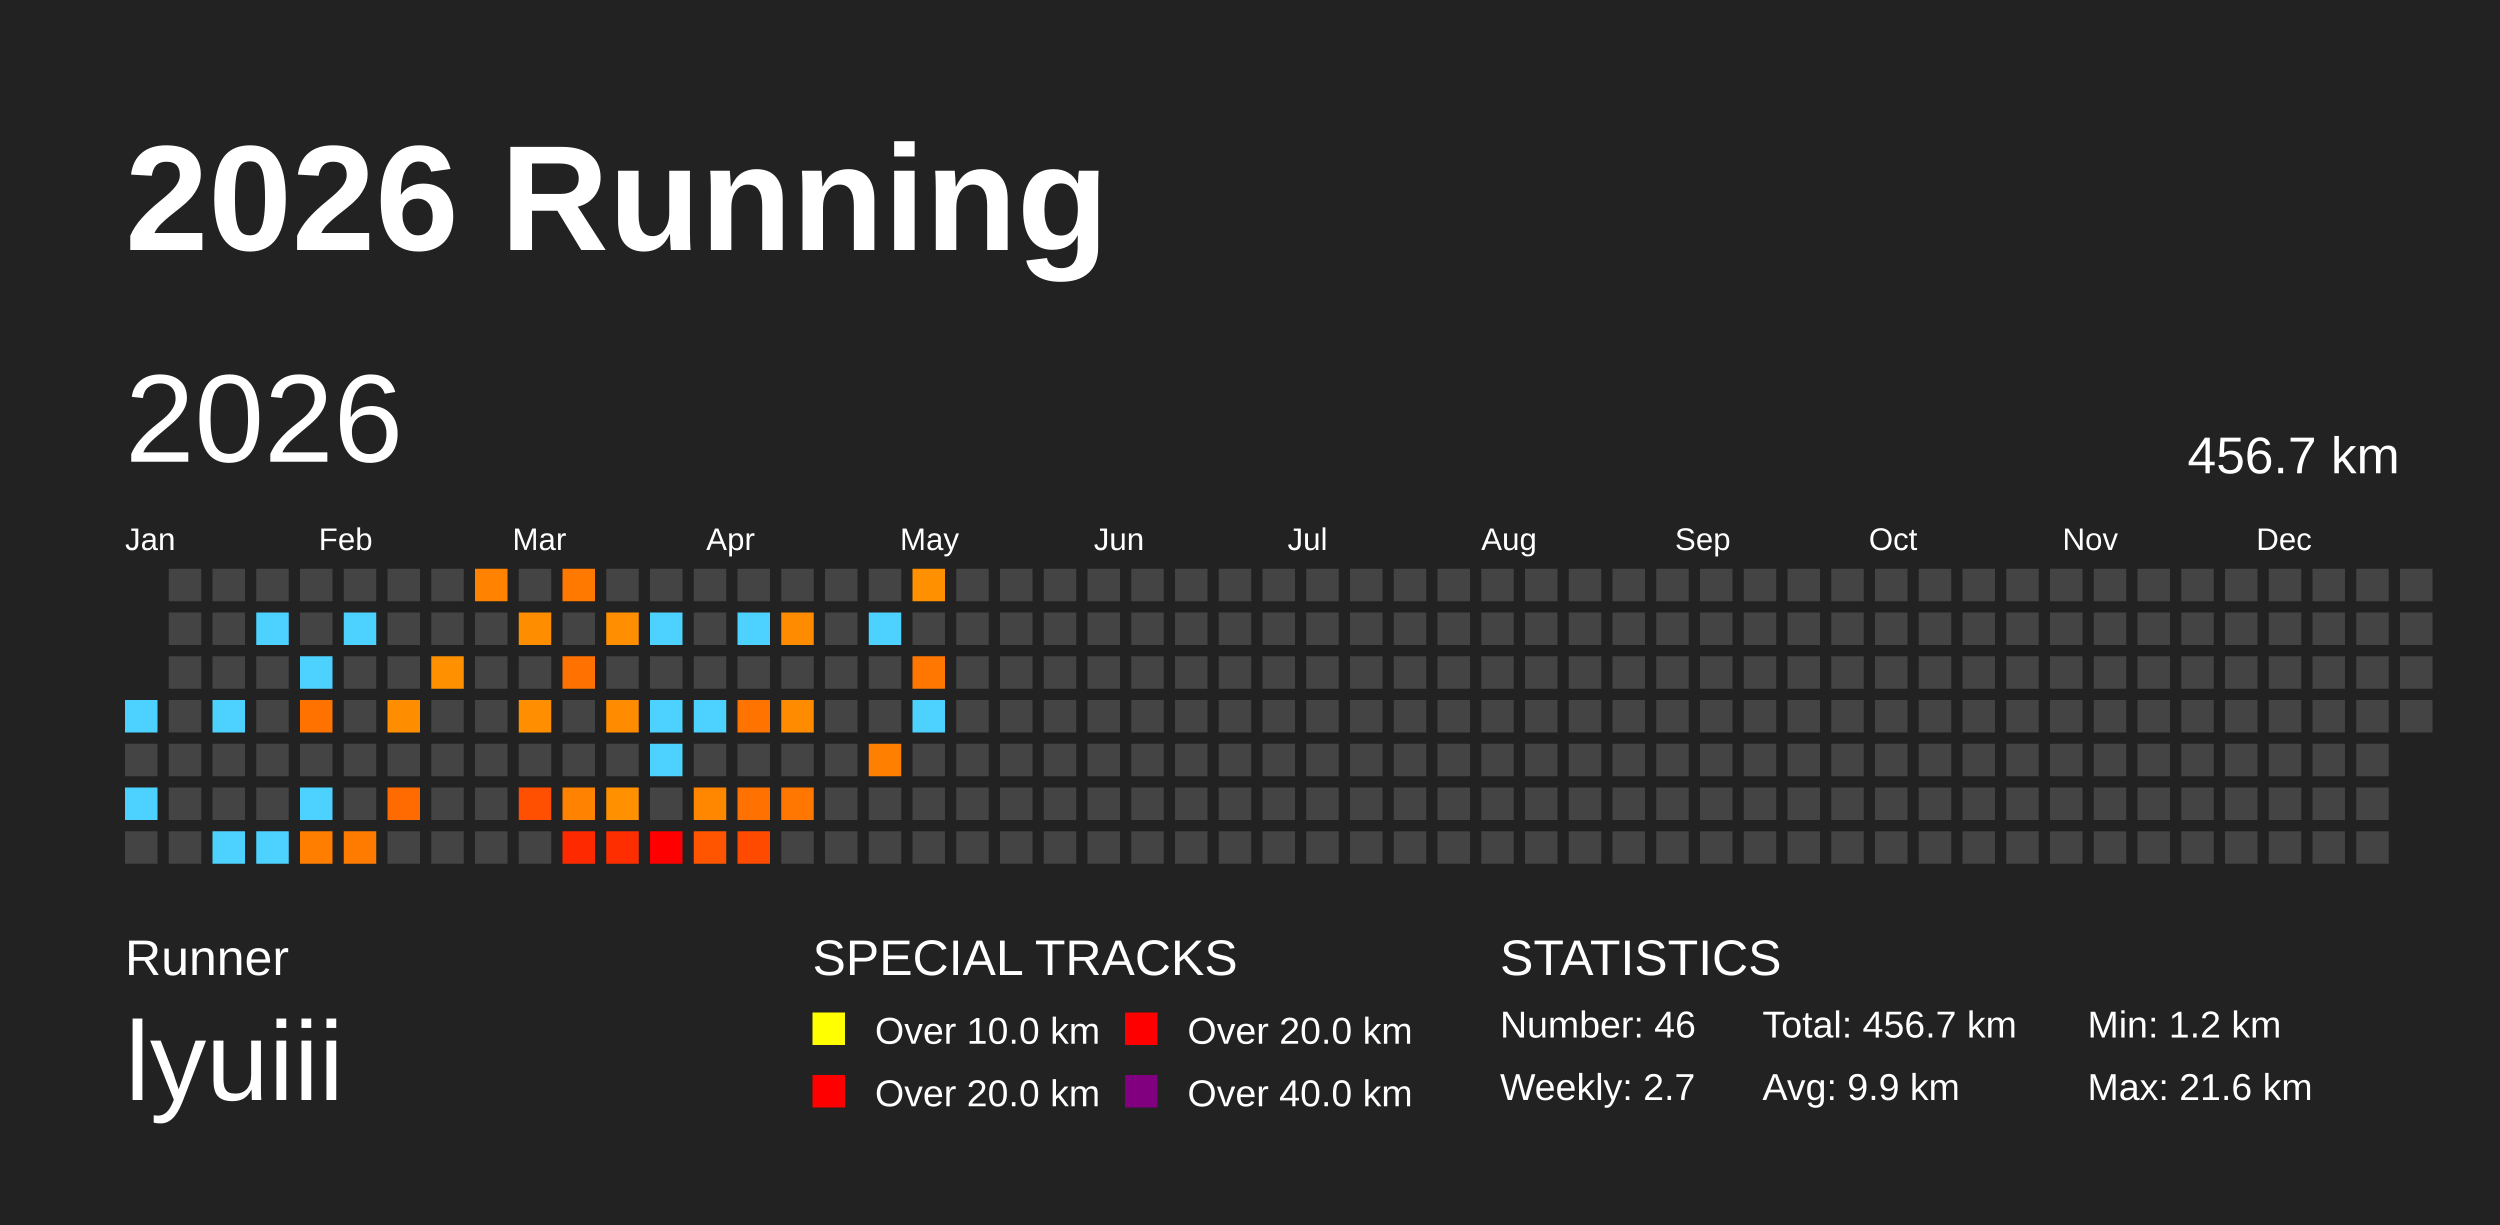
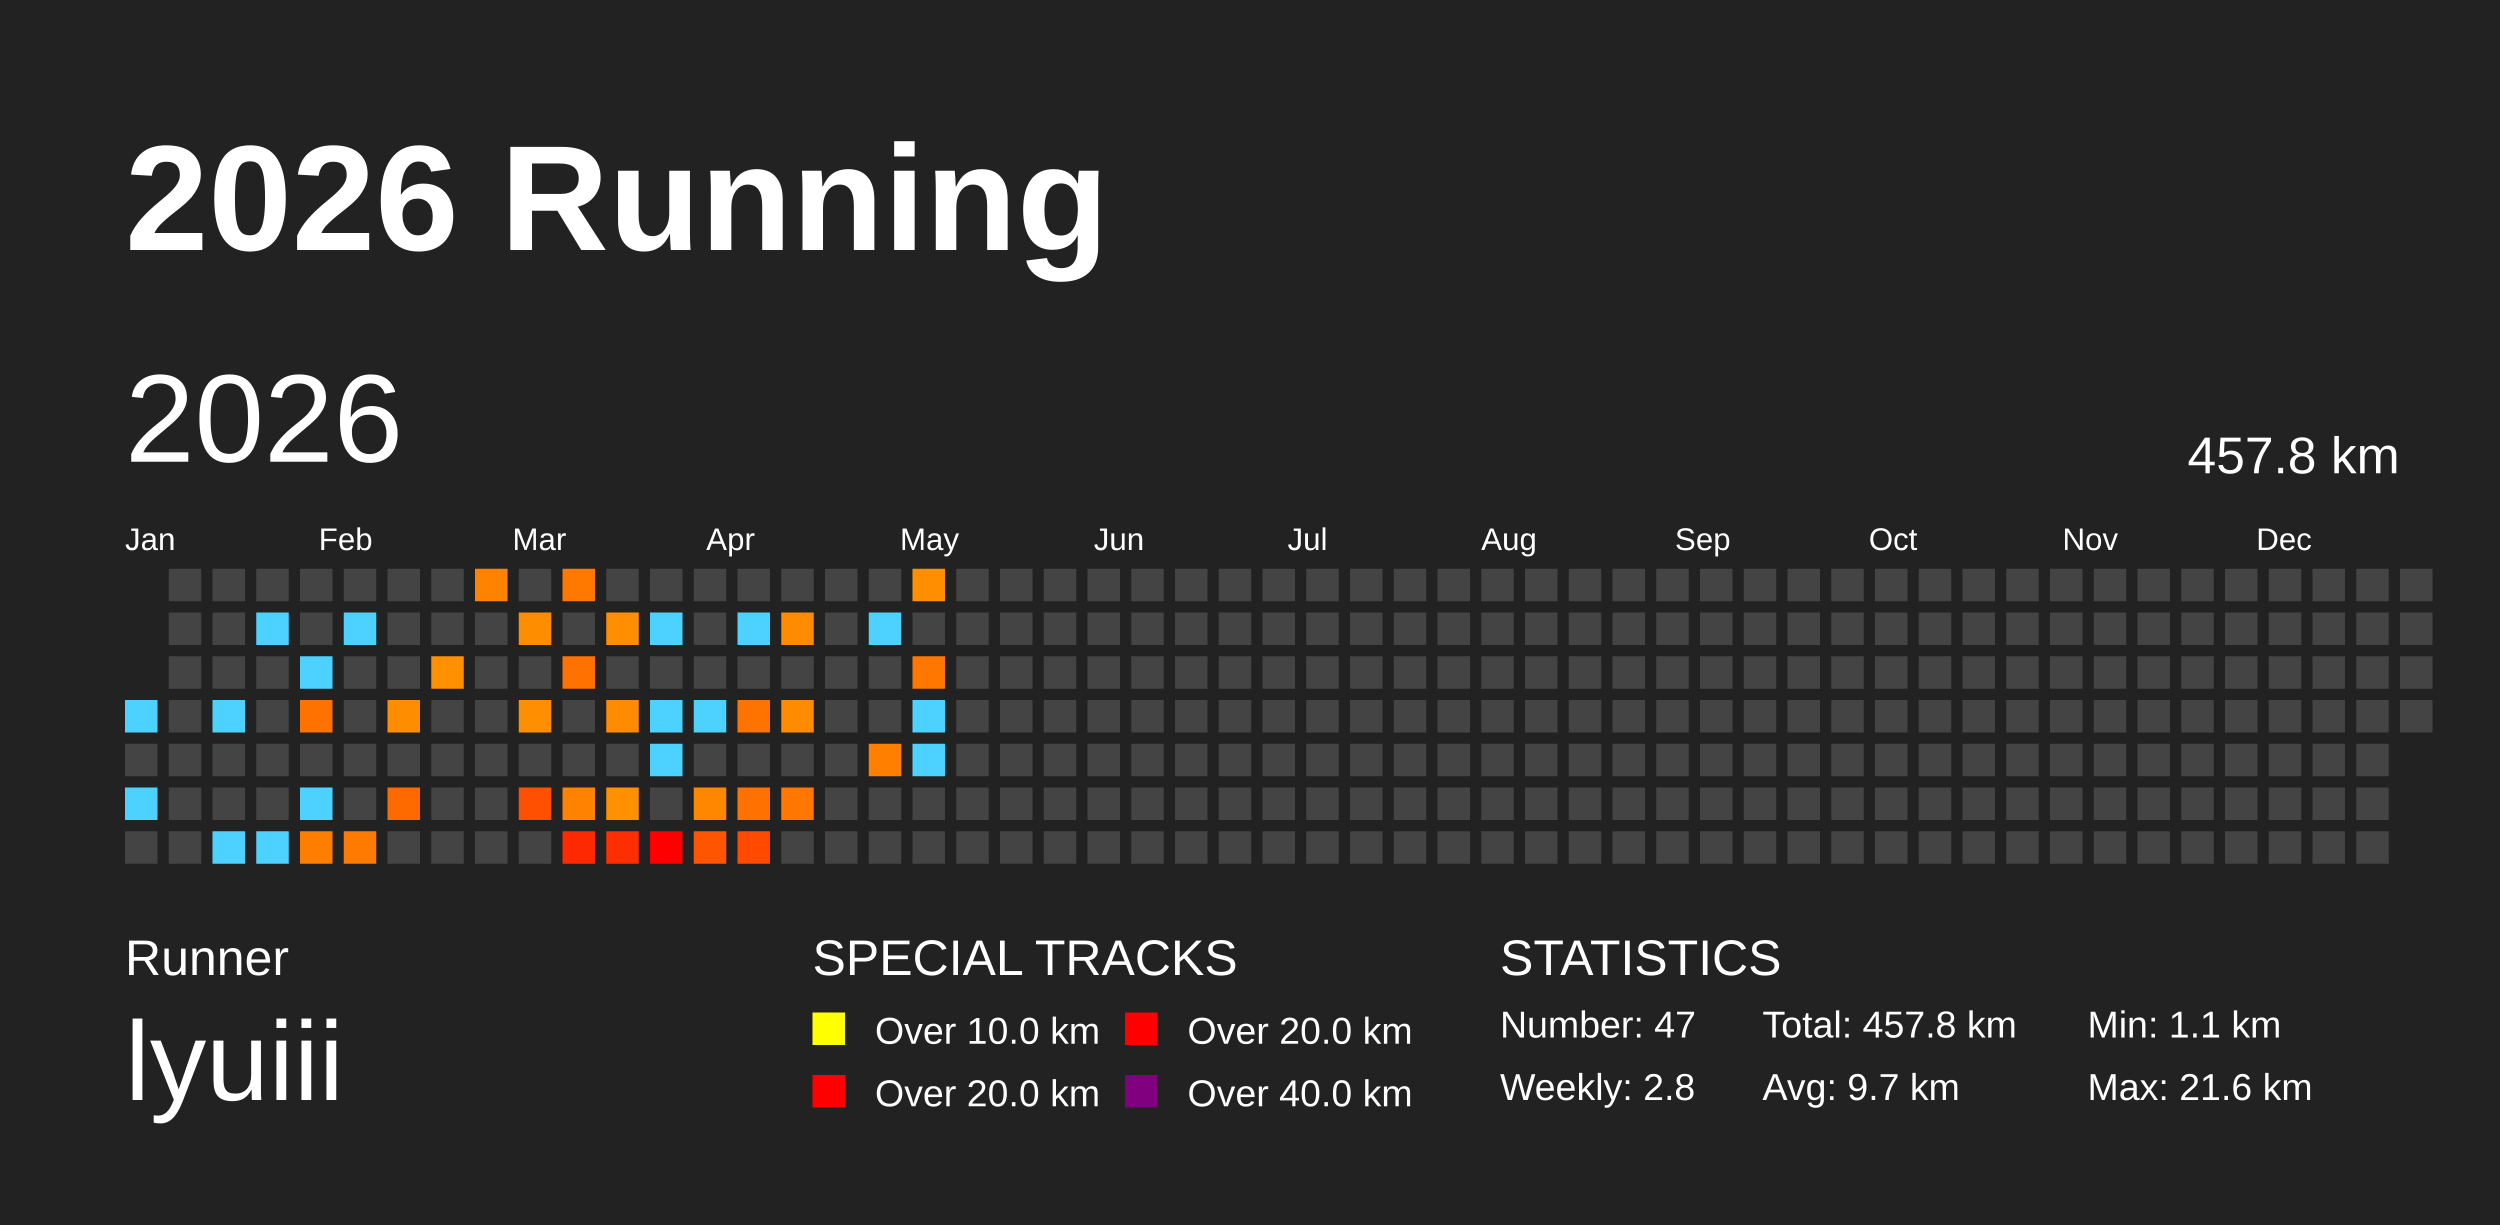
<svg xmlns="http://www.w3.org/2000/svg" baseProfile="full" height="98mm" version="1.1" viewBox="0,0,200,98" width="200mm">
  <defs />
  <rect fill="#222222" height="98" width="200" x="0" y="0" />
  <text fill="#FFFFFF" style="font-size:12px; font-family:Arial; font-weight:bold;" x="10" y="20">2026 Running</text>
  <text fill="#FFFFFF" style="font-size:4px; font-family:Arial" x="10" y="78">Runner</text>
  <text fill="#FFFFFF" style="font-size:9px; font-family:Arial" x="10" y="88">lyuiii</text>
  <text fill="#FFFFFF" style="font-size:4px; font-family:Arial" x="65" y="78">SPECIAL TRACKS</text>
  <rect fill="yellow" height="2.6" width="2.6" x="65" y="81" />
  <text fill="#FFFFFF" style="font-size:3px; font-family:Arial" x="70" y="83.5">Over 10.0 km</text>
  <rect fill="red" height="2.6" width="2.6" x="65" y="86" />
  <text fill="#FFFFFF" style="font-size:3px; font-family:Arial" x="70" y="88.5">Over 20.0 km</text>
  <rect fill="#FF0000" height="2.6" width="2.6" x="90" y="81" />
  <text fill="#FFFFFF" style="font-size:3px; font-family:Arial" x="95" y="83.5">Over 20.0 km</text>
  <rect fill="#800080" height="2.6" width="2.6" x="90" y="86" />
  <text fill="#FFFFFF" style="font-size:3px; font-family:Arial" x="95" y="88.5">Over 40.0 km</text>
  <text fill="#FFFFFF" style="font-size:4px; font-family:Arial" x="120" y="78">STATISTICS</text>
-   <text fill="#FFFFFF" style="font-size:3px; font-family:Arial" x="120" y="83">Number: 46</text>
-   <text fill="#FFFFFF" style="font-size:3px; font-family:Arial" x="120" y="88">Weekly: 2.7</text>
-   <text fill="#FFFFFF" style="font-size:3px; font-family:Arial" x="141" y="83">Total: 456.7 km</text>
-   <text fill="#FFFFFF" style="font-size:3px; font-family:Arial" x="141" y="88">Avg: 9.9 km</text>
-   <text fill="#FFFFFF" style="font-size:3px; font-family:Arial" x="167" y="83">Min: 1.2 km</text>
+   <text fill="#FFFFFF" style="font-size:3px; font-family:Arial" x="120" y="83">Number: 47</text>
+   <text fill="#FFFFFF" style="font-size:3px; font-family:Arial" x="120" y="88">Weekly: 2.8</text>
+   <text fill="#FFFFFF" style="font-size:3px; font-family:Arial" x="141" y="83">Total: 457.8 km</text>
+   <text fill="#FFFFFF" style="font-size:3px; font-family:Arial" x="141" y="88">Avg: 9.7 km</text>
+   <text fill="#FFFFFF" style="font-size:3px; font-family:Arial" x="167" y="83">Min: 1.1 km</text>
  <text fill="#FFFFFF" style="font-size:3px; font-family:Arial" x="167" y="88">Max: 21.6 km</text>
  <text dominant-baseline="hanging" fill="#FFFFFF" style="font-size:10.0px; font-family:Arial;" x="10" y="30">2026</text>
-   <text dominant-baseline="hanging" fill="#FFFFFF" style="font-size:4.125px; font-family:Arial;" x="175" y="35">456.7 km</text>
+   <text dominant-baseline="hanging" fill="#FFFFFF" style="font-size:4.125px; font-family:Arial;" x="175" y="35">457.8 km</text>
  <text fill="#FFFFFF" style="font-size:2.5px; font-family:Arial" x="10.0" y="44">Jan</text>
  <text fill="#FFFFFF" style="font-size:2.5px; font-family:Arial" x="25.5" y="44">Feb</text>
  <text fill="#FFFFFF" style="font-size:2.5px; font-family:Arial" x="41.0" y="44">Mar</text>
  <text fill="#FFFFFF" style="font-size:2.5px; font-family:Arial" x="56.5" y="44">Apr</text>
  <text fill="#FFFFFF" style="font-size:2.5px; font-family:Arial" x="72.0" y="44">May</text>
  <text fill="#FFFFFF" style="font-size:2.5px; font-family:Arial" x="87.5" y="44">Jun</text>
  <text fill="#FFFFFF" style="font-size:2.5px; font-family:Arial" x="103.0" y="44">Jul</text>
  <text fill="#FFFFFF" style="font-size:2.5px; font-family:Arial" x="118.5" y="44">Aug</text>
  <text fill="#FFFFFF" style="font-size:2.5px; font-family:Arial" x="134.0" y="44">Sep</text>
  <text fill="#FFFFFF" style="font-size:2.5px; font-family:Arial" x="149.5" y="44">Oct</text>
  <text fill="#FFFFFF" style="font-size:2.5px; font-family:Arial" x="165.0" y="44">Nov</text>
  <text fill="#FFFFFF" style="font-size:2.5px; font-family:Arial" x="180.5" y="44">Dec</text>
  <rect fill="#4dd2ff" height="2.6" width="2.6" x="10.0" y="56.0" />
  <rect fill="#444444" height="2.6" width="2.6" x="10.0" y="59.5" />
  <rect fill="#4dd2ff" height="2.6" width="2.6" x="10.0" y="63.0" />
  <rect fill="#444444" height="2.6" width="2.6" x="10.0" y="66.5" />
  <rect fill="#444444" height="2.6" width="2.6" x="13.5" y="45.5" />
  <rect fill="#444444" height="2.6" width="2.6" x="13.5" y="49.0" />
  <rect fill="#444444" height="2.6" width="2.6" x="13.5" y="52.5" />
  <rect fill="#444444" height="2.6" width="2.6" x="13.5" y="56.0" />
  <rect fill="#444444" height="2.6" width="2.6" x="13.5" y="59.5" />
  <rect fill="#444444" height="2.6" width="2.6" x="13.5" y="63.0" />
  <rect fill="#444444" height="2.6" width="2.6" x="13.5" y="66.5" />
  <rect fill="#444444" height="2.6" width="2.6" x="17.0" y="45.5" />
  <rect fill="#444444" height="2.6" width="2.6" x="17.0" y="49.0" />
  <rect fill="#444444" height="2.6" width="2.6" x="17.0" y="52.5" />
  <rect fill="#4dd2ff" height="2.6" width="2.6" x="17.0" y="56.0" />
  <rect fill="#444444" height="2.6" width="2.6" x="17.0" y="59.5" />
  <rect fill="#444444" height="2.6" width="2.6" x="17.0" y="63.0" />
  <rect fill="#4dd2ff" height="2.6" width="2.6" x="17.0" y="66.5" />
  <rect fill="#444444" height="2.6" width="2.6" x="20.5" y="45.5" />
  <rect fill="#4dd2ff" height="2.6" width="2.6" x="20.5" y="49.0" />
  <rect fill="#444444" height="2.6" width="2.6" x="20.5" y="52.5" />
  <rect fill="#444444" height="2.6" width="2.6" x="20.5" y="56.0" />
  <rect fill="#444444" height="2.6" width="2.6" x="20.5" y="59.5" />
  <rect fill="#444444" height="2.6" width="2.6" x="20.5" y="63.0" />
  <rect fill="#4dd2ff" height="2.6" width="2.6" x="20.5" y="66.5" />
  <rect fill="#444444" height="2.6" width="2.6" x="24.0" y="45.5" />
  <rect fill="#444444" height="2.6" width="2.6" x="24.0" y="49.0" />
  <rect fill="#4dd2ff" height="2.6" width="2.6" x="24.0" y="52.5" />
  <rect fill="#ff7200" height="2.6" width="2.6" x="24.0" y="56.0" />
  <rect fill="#444444" height="2.6" width="2.6" x="24.0" y="59.5" />
  <rect fill="#4dd2ff" height="2.6" width="2.6" x="24.0" y="63.0" />
  <rect fill="#ff7e00" height="2.6" width="2.6" x="24.0" y="66.5" />
  <rect fill="#444444" height="2.6" width="2.6" x="27.5" y="45.5" />
  <rect fill="#4dd2ff" height="2.6" width="2.6" x="27.5" y="49.0" />
  <rect fill="#444444" height="2.6" width="2.6" x="27.5" y="52.5" />
  <rect fill="#444444" height="2.6" width="2.6" x="27.5" y="56.0" />
  <rect fill="#444444" height="2.6" width="2.6" x="27.5" y="59.5" />
  <rect fill="#444444" height="2.6" width="2.6" x="27.5" y="63.0" />
-   <rect fill="#ff7b00" height="2.6" width="2.6" x="27.5" y="66.5" />
+   <rect fill="#ff7a00" height="2.6" width="2.6" x="27.5" y="66.5" />
  <rect fill="#444444" height="2.6" width="2.6" x="31.0" y="45.5" />
  <rect fill="#444444" height="2.6" width="2.6" x="31.0" y="49.0" />
  <rect fill="#444444" height="2.6" width="2.6" x="31.0" y="52.5" />
  <rect fill="#ff8d00" height="2.6" width="2.6" x="31.0" y="56.0" />
  <rect fill="#444444" height="2.6" width="2.6" x="31.0" y="59.5" />
-   <rect fill="#ff6b00" height="2.6" width="2.6" x="31.0" y="63.0" />
+   <rect fill="#ff6a00" height="2.6" width="2.6" x="31.0" y="63.0" />
  <rect fill="#444444" height="2.6" width="2.6" x="31.0" y="66.5" />
  <rect fill="#444444" height="2.6" width="2.6" x="34.5" y="45.5" />
  <rect fill="#444444" height="2.6" width="2.6" x="34.5" y="49.0" />
  <rect fill="#ff9000" height="2.6" width="2.6" x="34.5" y="52.5" />
  <rect fill="#444444" height="2.6" width="2.6" x="34.5" y="56.0" />
  <rect fill="#444444" height="2.6" width="2.6" x="34.5" y="59.5" />
  <rect fill="#444444" height="2.6" width="2.6" x="34.5" y="63.0" />
  <rect fill="#444444" height="2.6" width="2.6" x="34.5" y="66.5" />
-   <rect fill="#ff8300" height="2.6" width="2.6" x="38.0" y="45.5" />
+   <rect fill="#ff8200" height="2.6" width="2.6" x="38.0" y="45.5" />
  <rect fill="#444444" height="2.6" width="2.6" x="38.0" y="49.0" />
  <rect fill="#444444" height="2.6" width="2.6" x="38.0" y="52.5" />
  <rect fill="#444444" height="2.6" width="2.6" x="38.0" y="56.0" />
  <rect fill="#444444" height="2.6" width="2.6" x="38.0" y="59.5" />
  <rect fill="#444444" height="2.6" width="2.6" x="38.0" y="63.0" />
  <rect fill="#444444" height="2.6" width="2.6" x="38.0" y="66.5" />
  <rect fill="#444444" height="2.6" width="2.6" x="41.5" y="45.5" />
  <rect fill="#ff8d00" height="2.6" width="2.6" x="41.5" y="49.0" />
  <rect fill="#444444" height="2.6" width="2.6" x="41.5" y="52.5" />
  <rect fill="#ff8e00" height="2.6" width="2.6" x="41.5" y="56.0" />
  <rect fill="#444444" height="2.6" width="2.6" x="41.5" y="59.5" />
  <rect fill="#ff4f00" height="2.6" width="2.6" x="41.5" y="63.0" />
  <rect fill="#444444" height="2.6" width="2.6" x="41.5" y="66.5" />
  <rect fill="#ff7800" height="2.6" width="2.6" x="45.0" y="45.5" />
  <rect fill="#444444" height="2.6" width="2.6" x="45.0" y="49.0" />
  <rect fill="#ff7100" height="2.6" width="2.6" x="45.0" y="52.5" />
  <rect fill="#444444" height="2.6" width="2.6" x="45.0" y="56.0" />
  <rect fill="#444444" height="2.6" width="2.6" x="45.0" y="59.5" />
  <rect fill="#ff8200" height="2.6" width="2.6" x="45.0" y="63.0" />
  <rect fill="#ff2900" height="2.6" width="2.6" x="45.0" y="66.5" />
  <rect fill="#444444" height="2.6" width="2.6" x="48.5" y="45.5" />
  <rect fill="#ff8f00" height="2.6" width="2.6" x="48.5" y="49.0" />
  <rect fill="#444444" height="2.6" width="2.6" x="48.5" y="52.5" />
  <rect fill="#ff8b00" height="2.6" width="2.6" x="48.5" y="56.0" />
  <rect fill="#444444" height="2.6" width="2.6" x="48.5" y="59.5" />
  <rect fill="#ff9000" height="2.6" width="2.6" x="48.5" y="63.0" />
  <rect fill="#ff2e00" height="2.6" width="2.6" x="48.5" y="66.5" />
  <rect fill="#444444" height="2.6" width="2.6" x="52.0" y="45.5" />
  <rect fill="#4dd2ff" height="2.6" width="2.6" x="52.0" y="49.0" />
  <rect fill="#444444" height="2.6" width="2.6" x="52.0" y="52.5" />
  <rect fill="#4dd2ff" height="2.6" width="2.6" x="52.0" y="56.0" />
  <rect fill="#4dd2ff" height="2.6" width="2.6" x="52.0" y="59.5" />
  <rect fill="#444444" height="2.6" width="2.6" x="52.0" y="63.0" />
  <rect fill="red" height="2.6" width="2.6" x="52.0" y="66.5" />
  <rect fill="#444444" height="2.6" width="2.6" x="55.5" y="45.5" />
  <rect fill="#444444" height="2.6" width="2.6" x="55.5" y="49.0" />
  <rect fill="#444444" height="2.6" width="2.6" x="55.5" y="52.5" />
  <rect fill="#4dd2ff" height="2.6" width="2.6" x="55.5" y="56.0" />
  <rect fill="#444444" height="2.6" width="2.6" x="55.5" y="59.5" />
  <rect fill="#ff8700" height="2.6" width="2.6" x="55.5" y="63.0" />
  <rect fill="#ff5500" height="2.6" width="2.6" x="55.5" y="66.5" />
  <rect fill="#444444" height="2.6" width="2.6" x="59.0" y="45.5" />
  <rect fill="#4dd2ff" height="2.6" width="2.6" x="59.0" y="49.0" />
  <rect fill="#444444" height="2.6" width="2.6" x="59.0" y="52.5" />
  <rect fill="#ff7400" height="2.6" width="2.6" x="59.0" y="56.0" />
  <rect fill="#444444" height="2.6" width="2.6" x="59.0" y="59.5" />
  <rect fill="#ff7100" height="2.6" width="2.6" x="59.0" y="63.0" />
  <rect fill="#ff4a00" height="2.6" width="2.6" x="59.0" y="66.5" />
  <rect fill="#444444" height="2.6" width="2.6" x="62.5" y="45.5" />
  <rect fill="#ff8b00" height="2.6" width="2.6" x="62.5" y="49.0" />
  <rect fill="#444444" height="2.6" width="2.6" x="62.5" y="52.5" />
  <rect fill="#ff8b00" height="2.6" width="2.6" x="62.5" y="56.0" />
  <rect fill="#444444" height="2.6" width="2.6" x="62.5" y="59.5" />
  <rect fill="#ff7700" height="2.6" width="2.6" x="62.5" y="63.0" />
  <rect fill="#444444" height="2.6" width="2.6" x="62.5" y="66.5" />
  <rect fill="#444444" height="2.6" width="2.6" x="66.0" y="45.5" />
  <rect fill="#444444" height="2.6" width="2.6" x="66.0" y="49.0" />
  <rect fill="#444444" height="2.6" width="2.6" x="66.0" y="52.5" />
  <rect fill="#444444" height="2.6" width="2.6" x="66.0" y="56.0" />
  <rect fill="#444444" height="2.6" width="2.6" x="66.0" y="59.5" />
  <rect fill="#444444" height="2.6" width="2.6" x="66.0" y="63.0" />
  <rect fill="#444444" height="2.6" width="2.6" x="66.0" y="66.5" />
  <rect fill="#444444" height="2.6" width="2.6" x="69.5" y="45.5" />
  <rect fill="#4dd2ff" height="2.6" width="2.6" x="69.5" y="49.0" />
  <rect fill="#444444" height="2.6" width="2.6" x="69.5" y="52.5" />
  <rect fill="#444444" height="2.6" width="2.6" x="69.5" y="56.0" />
  <rect fill="#ff7f00" height="2.6" width="2.6" x="69.5" y="59.5" />
  <rect fill="#444444" height="2.6" width="2.6" x="69.5" y="63.0" />
  <rect fill="#444444" height="2.6" width="2.6" x="69.5" y="66.5" />
-   <rect fill="#ff9000" height="2.6" width="2.6" x="73.0" y="45.5" />
+   <rect fill="#ff8f00" height="2.6" width="2.6" x="73.0" y="45.5" />
  <rect fill="#444444" height="2.6" width="2.6" x="73.0" y="49.0" />
  <rect fill="#ff7700" height="2.6" width="2.6" x="73.0" y="52.5" />
  <rect fill="#4dd2ff" height="2.6" width="2.6" x="73.0" y="56.0" />
-   <rect fill="#444444" height="2.6" width="2.6" x="73.0" y="59.5" />
+   <rect fill="#4dd2ff" height="2.6" width="2.6" x="73.0" y="59.5" />
  <rect fill="#444444" height="2.6" width="2.6" x="73.0" y="63.0" />
  <rect fill="#444444" height="2.6" width="2.6" x="73.0" y="66.5" />
  <rect fill="#444444" height="2.6" width="2.6" x="76.5" y="45.5" />
  <rect fill="#444444" height="2.6" width="2.6" x="76.5" y="49.0" />
  <rect fill="#444444" height="2.6" width="2.6" x="76.5" y="52.5" />
  <rect fill="#444444" height="2.6" width="2.6" x="76.5" y="56.0" />
  <rect fill="#444444" height="2.6" width="2.6" x="76.5" y="59.5" />
  <rect fill="#444444" height="2.6" width="2.6" x="76.5" y="63.0" />
  <rect fill="#444444" height="2.6" width="2.6" x="76.5" y="66.5" />
  <rect fill="#444444" height="2.6" width="2.6" x="80.0" y="45.5" />
  <rect fill="#444444" height="2.6" width="2.6" x="80.0" y="49.0" />
  <rect fill="#444444" height="2.6" width="2.6" x="80.0" y="52.5" />
  <rect fill="#444444" height="2.6" width="2.6" x="80.0" y="56.0" />
  <rect fill="#444444" height="2.6" width="2.6" x="80.0" y="59.5" />
  <rect fill="#444444" height="2.6" width="2.6" x="80.0" y="63.0" />
  <rect fill="#444444" height="2.6" width="2.6" x="80.0" y="66.5" />
  <rect fill="#444444" height="2.6" width="2.6" x="83.5" y="45.5" />
  <rect fill="#444444" height="2.6" width="2.6" x="83.5" y="49.0" />
  <rect fill="#444444" height="2.6" width="2.6" x="83.5" y="52.5" />
  <rect fill="#444444" height="2.6" width="2.6" x="83.5" y="56.0" />
  <rect fill="#444444" height="2.6" width="2.6" x="83.5" y="59.5" />
  <rect fill="#444444" height="2.6" width="2.6" x="83.5" y="63.0" />
  <rect fill="#444444" height="2.6" width="2.6" x="83.5" y="66.5" />
  <rect fill="#444444" height="2.6" width="2.6" x="87.0" y="45.5" />
  <rect fill="#444444" height="2.6" width="2.6" x="87.0" y="49.0" />
  <rect fill="#444444" height="2.6" width="2.6" x="87.0" y="52.5" />
  <rect fill="#444444" height="2.6" width="2.6" x="87.0" y="56.0" />
  <rect fill="#444444" height="2.6" width="2.6" x="87.0" y="59.5" />
  <rect fill="#444444" height="2.6" width="2.6" x="87.0" y="63.0" />
  <rect fill="#444444" height="2.6" width="2.6" x="87.0" y="66.5" />
  <rect fill="#444444" height="2.6" width="2.6" x="90.5" y="45.5" />
  <rect fill="#444444" height="2.6" width="2.6" x="90.5" y="49.0" />
  <rect fill="#444444" height="2.6" width="2.6" x="90.5" y="52.5" />
  <rect fill="#444444" height="2.6" width="2.6" x="90.5" y="56.0" />
  <rect fill="#444444" height="2.6" width="2.6" x="90.5" y="59.5" />
  <rect fill="#444444" height="2.6" width="2.6" x="90.5" y="63.0" />
  <rect fill="#444444" height="2.6" width="2.6" x="90.5" y="66.5" />
  <rect fill="#444444" height="2.6" width="2.6" x="94.0" y="45.5" />
  <rect fill="#444444" height="2.6" width="2.6" x="94.0" y="49.0" />
  <rect fill="#444444" height="2.6" width="2.6" x="94.0" y="52.5" />
  <rect fill="#444444" height="2.6" width="2.6" x="94.0" y="56.0" />
  <rect fill="#444444" height="2.6" width="2.6" x="94.0" y="59.5" />
  <rect fill="#444444" height="2.6" width="2.6" x="94.0" y="63.0" />
  <rect fill="#444444" height="2.6" width="2.6" x="94.0" y="66.5" />
  <rect fill="#444444" height="2.6" width="2.6" x="97.5" y="45.5" />
  <rect fill="#444444" height="2.6" width="2.6" x="97.5" y="49.0" />
  <rect fill="#444444" height="2.6" width="2.6" x="97.5" y="52.5" />
  <rect fill="#444444" height="2.6" width="2.6" x="97.5" y="56.0" />
  <rect fill="#444444" height="2.6" width="2.6" x="97.5" y="59.5" />
  <rect fill="#444444" height="2.6" width="2.6" x="97.5" y="63.0" />
  <rect fill="#444444" height="2.6" width="2.6" x="97.5" y="66.5" />
  <rect fill="#444444" height="2.6" width="2.6" x="101.0" y="45.5" />
  <rect fill="#444444" height="2.6" width="2.6" x="101.0" y="49.0" />
  <rect fill="#444444" height="2.6" width="2.6" x="101.0" y="52.5" />
  <rect fill="#444444" height="2.6" width="2.6" x="101.0" y="56.0" />
  <rect fill="#444444" height="2.6" width="2.6" x="101.0" y="59.5" />
  <rect fill="#444444" height="2.6" width="2.6" x="101.0" y="63.0" />
  <rect fill="#444444" height="2.6" width="2.6" x="101.0" y="66.5" />
  <rect fill="#444444" height="2.6" width="2.6" x="104.5" y="45.5" />
  <rect fill="#444444" height="2.6" width="2.6" x="104.5" y="49.0" />
  <rect fill="#444444" height="2.6" width="2.6" x="104.5" y="52.5" />
  <rect fill="#444444" height="2.6" width="2.6" x="104.5" y="56.0" />
  <rect fill="#444444" height="2.6" width="2.6" x="104.5" y="59.5" />
  <rect fill="#444444" height="2.6" width="2.6" x="104.5" y="63.0" />
  <rect fill="#444444" height="2.6" width="2.6" x="104.5" y="66.5" />
  <rect fill="#444444" height="2.6" width="2.6" x="108.0" y="45.5" />
  <rect fill="#444444" height="2.6" width="2.6" x="108.0" y="49.0" />
  <rect fill="#444444" height="2.6" width="2.6" x="108.0" y="52.5" />
  <rect fill="#444444" height="2.6" width="2.6" x="108.0" y="56.0" />
  <rect fill="#444444" height="2.6" width="2.6" x="108.0" y="59.5" />
  <rect fill="#444444" height="2.6" width="2.6" x="108.0" y="63.0" />
  <rect fill="#444444" height="2.6" width="2.6" x="108.0" y="66.5" />
  <rect fill="#444444" height="2.6" width="2.6" x="111.5" y="45.5" />
  <rect fill="#444444" height="2.6" width="2.6" x="111.5" y="49.0" />
  <rect fill="#444444" height="2.6" width="2.6" x="111.5" y="52.5" />
  <rect fill="#444444" height="2.6" width="2.6" x="111.5" y="56.0" />
  <rect fill="#444444" height="2.6" width="2.6" x="111.5" y="59.5" />
  <rect fill="#444444" height="2.6" width="2.6" x="111.5" y="63.0" />
  <rect fill="#444444" height="2.6" width="2.6" x="111.5" y="66.5" />
  <rect fill="#444444" height="2.6" width="2.6" x="115.0" y="45.5" />
  <rect fill="#444444" height="2.6" width="2.6" x="115.0" y="49.0" />
  <rect fill="#444444" height="2.6" width="2.6" x="115.0" y="52.5" />
  <rect fill="#444444" height="2.6" width="2.6" x="115.0" y="56.0" />
  <rect fill="#444444" height="2.6" width="2.6" x="115.0" y="59.5" />
  <rect fill="#444444" height="2.6" width="2.6" x="115.0" y="63.0" />
  <rect fill="#444444" height="2.6" width="2.6" x="115.0" y="66.5" />
  <rect fill="#444444" height="2.6" width="2.6" x="118.5" y="45.5" />
  <rect fill="#444444" height="2.6" width="2.6" x="118.5" y="49.0" />
  <rect fill="#444444" height="2.6" width="2.6" x="118.5" y="52.5" />
  <rect fill="#444444" height="2.6" width="2.6" x="118.5" y="56.0" />
  <rect fill="#444444" height="2.6" width="2.6" x="118.5" y="59.5" />
  <rect fill="#444444" height="2.6" width="2.6" x="118.5" y="63.0" />
  <rect fill="#444444" height="2.6" width="2.6" x="118.5" y="66.5" />
  <rect fill="#444444" height="2.6" width="2.6" x="122.0" y="45.5" />
  <rect fill="#444444" height="2.6" width="2.6" x="122.0" y="49.0" />
  <rect fill="#444444" height="2.6" width="2.6" x="122.0" y="52.5" />
  <rect fill="#444444" height="2.6" width="2.6" x="122.0" y="56.0" />
  <rect fill="#444444" height="2.6" width="2.6" x="122.0" y="59.5" />
  <rect fill="#444444" height="2.6" width="2.6" x="122.0" y="63.0" />
  <rect fill="#444444" height="2.6" width="2.6" x="122.0" y="66.5" />
  <rect fill="#444444" height="2.6" width="2.6" x="125.5" y="45.5" />
  <rect fill="#444444" height="2.6" width="2.6" x="125.5" y="49.0" />
  <rect fill="#444444" height="2.6" width="2.6" x="125.5" y="52.5" />
  <rect fill="#444444" height="2.6" width="2.6" x="125.5" y="56.0" />
  <rect fill="#444444" height="2.6" width="2.6" x="125.5" y="59.5" />
  <rect fill="#444444" height="2.6" width="2.6" x="125.5" y="63.0" />
  <rect fill="#444444" height="2.6" width="2.6" x="125.5" y="66.5" />
  <rect fill="#444444" height="2.6" width="2.6" x="129.0" y="45.5" />
  <rect fill="#444444" height="2.6" width="2.6" x="129.0" y="49.0" />
  <rect fill="#444444" height="2.6" width="2.6" x="129.0" y="52.5" />
  <rect fill="#444444" height="2.6" width="2.6" x="129.0" y="56.0" />
  <rect fill="#444444" height="2.6" width="2.6" x="129.0" y="59.5" />
  <rect fill="#444444" height="2.6" width="2.6" x="129.0" y="63.0" />
  <rect fill="#444444" height="2.6" width="2.6" x="129.0" y="66.5" />
  <rect fill="#444444" height="2.6" width="2.6" x="132.5" y="45.5" />
  <rect fill="#444444" height="2.6" width="2.6" x="132.5" y="49.0" />
  <rect fill="#444444" height="2.6" width="2.6" x="132.5" y="52.5" />
  <rect fill="#444444" height="2.6" width="2.6" x="132.5" y="56.0" />
  <rect fill="#444444" height="2.6" width="2.6" x="132.5" y="59.5" />
  <rect fill="#444444" height="2.6" width="2.6" x="132.5" y="63.0" />
  <rect fill="#444444" height="2.6" width="2.6" x="132.5" y="66.5" />
  <rect fill="#444444" height="2.6" width="2.6" x="136.0" y="45.5" />
  <rect fill="#444444" height="2.6" width="2.6" x="136.0" y="49.0" />
  <rect fill="#444444" height="2.6" width="2.6" x="136.0" y="52.5" />
  <rect fill="#444444" height="2.6" width="2.6" x="136.0" y="56.0" />
  <rect fill="#444444" height="2.6" width="2.6" x="136.0" y="59.5" />
  <rect fill="#444444" height="2.6" width="2.6" x="136.0" y="63.0" />
  <rect fill="#444444" height="2.6" width="2.6" x="136.0" y="66.5" />
  <rect fill="#444444" height="2.6" width="2.6" x="139.5" y="45.5" />
  <rect fill="#444444" height="2.6" width="2.6" x="139.5" y="49.0" />
  <rect fill="#444444" height="2.6" width="2.6" x="139.5" y="52.5" />
  <rect fill="#444444" height="2.6" width="2.6" x="139.5" y="56.0" />
  <rect fill="#444444" height="2.6" width="2.6" x="139.5" y="59.5" />
  <rect fill="#444444" height="2.6" width="2.6" x="139.5" y="63.0" />
  <rect fill="#444444" height="2.6" width="2.6" x="139.5" y="66.5" />
  <rect fill="#444444" height="2.6" width="2.6" x="143.0" y="45.5" />
  <rect fill="#444444" height="2.6" width="2.6" x="143.0" y="49.0" />
  <rect fill="#444444" height="2.6" width="2.6" x="143.0" y="52.5" />
  <rect fill="#444444" height="2.6" width="2.6" x="143.0" y="56.0" />
  <rect fill="#444444" height="2.6" width="2.6" x="143.0" y="59.5" />
  <rect fill="#444444" height="2.6" width="2.6" x="143.0" y="63.0" />
  <rect fill="#444444" height="2.6" width="2.6" x="143.0" y="66.5" />
  <rect fill="#444444" height="2.6" width="2.6" x="146.5" y="45.5" />
  <rect fill="#444444" height="2.6" width="2.6" x="146.5" y="49.0" />
  <rect fill="#444444" height="2.6" width="2.6" x="146.5" y="52.5" />
  <rect fill="#444444" height="2.6" width="2.6" x="146.5" y="56.0" />
  <rect fill="#444444" height="2.6" width="2.6" x="146.5" y="59.5" />
  <rect fill="#444444" height="2.6" width="2.6" x="146.5" y="63.0" />
  <rect fill="#444444" height="2.6" width="2.6" x="146.5" y="66.5" />
  <rect fill="#444444" height="2.6" width="2.6" x="150.0" y="45.5" />
  <rect fill="#444444" height="2.6" width="2.6" x="150.0" y="49.0" />
  <rect fill="#444444" height="2.6" width="2.6" x="150.0" y="52.5" />
  <rect fill="#444444" height="2.6" width="2.6" x="150.0" y="56.0" />
  <rect fill="#444444" height="2.6" width="2.6" x="150.0" y="59.5" />
  <rect fill="#444444" height="2.6" width="2.6" x="150.0" y="63.0" />
  <rect fill="#444444" height="2.6" width="2.6" x="150.0" y="66.5" />
  <rect fill="#444444" height="2.6" width="2.6" x="153.5" y="45.5" />
  <rect fill="#444444" height="2.6" width="2.6" x="153.5" y="49.0" />
  <rect fill="#444444" height="2.6" width="2.6" x="153.5" y="52.5" />
  <rect fill="#444444" height="2.6" width="2.6" x="153.5" y="56.0" />
  <rect fill="#444444" height="2.6" width="2.6" x="153.5" y="59.5" />
  <rect fill="#444444" height="2.6" width="2.6" x="153.5" y="63.0" />
  <rect fill="#444444" height="2.6" width="2.6" x="153.5" y="66.5" />
  <rect fill="#444444" height="2.6" width="2.6" x="157.0" y="45.5" />
  <rect fill="#444444" height="2.6" width="2.6" x="157.0" y="49.0" />
  <rect fill="#444444" height="2.6" width="2.6" x="157.0" y="52.5" />
  <rect fill="#444444" height="2.6" width="2.6" x="157.0" y="56.0" />
  <rect fill="#444444" height="2.6" width="2.6" x="157.0" y="59.5" />
  <rect fill="#444444" height="2.6" width="2.6" x="157.0" y="63.0" />
  <rect fill="#444444" height="2.6" width="2.6" x="157.0" y="66.5" />
  <rect fill="#444444" height="2.6" width="2.6" x="160.5" y="45.5" />
  <rect fill="#444444" height="2.6" width="2.6" x="160.5" y="49.0" />
  <rect fill="#444444" height="2.6" width="2.6" x="160.5" y="52.5" />
  <rect fill="#444444" height="2.6" width="2.6" x="160.5" y="56.0" />
  <rect fill="#444444" height="2.6" width="2.6" x="160.5" y="59.5" />
  <rect fill="#444444" height="2.6" width="2.6" x="160.5" y="63.0" />
  <rect fill="#444444" height="2.6" width="2.6" x="160.5" y="66.5" />
  <rect fill="#444444" height="2.6" width="2.6" x="164.0" y="45.5" />
  <rect fill="#444444" height="2.6" width="2.6" x="164.0" y="49.0" />
  <rect fill="#444444" height="2.6" width="2.6" x="164.0" y="52.5" />
  <rect fill="#444444" height="2.6" width="2.6" x="164.0" y="56.0" />
  <rect fill="#444444" height="2.6" width="2.6" x="164.0" y="59.5" />
  <rect fill="#444444" height="2.6" width="2.6" x="164.0" y="63.0" />
  <rect fill="#444444" height="2.6" width="2.6" x="164.0" y="66.5" />
  <rect fill="#444444" height="2.6" width="2.6" x="167.5" y="45.5" />
  <rect fill="#444444" height="2.6" width="2.6" x="167.5" y="49.0" />
  <rect fill="#444444" height="2.6" width="2.6" x="167.5" y="52.5" />
  <rect fill="#444444" height="2.6" width="2.6" x="167.5" y="56.0" />
  <rect fill="#444444" height="2.6" width="2.6" x="167.5" y="59.5" />
  <rect fill="#444444" height="2.6" width="2.6" x="167.5" y="63.0" />
  <rect fill="#444444" height="2.6" width="2.6" x="167.5" y="66.5" />
  <rect fill="#444444" height="2.6" width="2.6" x="171.0" y="45.5" />
  <rect fill="#444444" height="2.6" width="2.6" x="171.0" y="49.0" />
  <rect fill="#444444" height="2.6" width="2.6" x="171.0" y="52.5" />
  <rect fill="#444444" height="2.6" width="2.6" x="171.0" y="56.0" />
  <rect fill="#444444" height="2.6" width="2.6" x="171.0" y="59.5" />
  <rect fill="#444444" height="2.6" width="2.6" x="171.0" y="63.0" />
  <rect fill="#444444" height="2.6" width="2.6" x="171.0" y="66.5" />
  <rect fill="#444444" height="2.6" width="2.6" x="174.5" y="45.5" />
  <rect fill="#444444" height="2.6" width="2.6" x="174.5" y="49.0" />
  <rect fill="#444444" height="2.6" width="2.6" x="174.5" y="52.5" />
  <rect fill="#444444" height="2.6" width="2.6" x="174.5" y="56.0" />
  <rect fill="#444444" height="2.6" width="2.6" x="174.5" y="59.5" />
  <rect fill="#444444" height="2.6" width="2.6" x="174.5" y="63.0" />
  <rect fill="#444444" height="2.6" width="2.6" x="174.5" y="66.5" />
  <rect fill="#444444" height="2.6" width="2.6" x="178.0" y="45.5" />
  <rect fill="#444444" height="2.6" width="2.6" x="178.0" y="49.0" />
  <rect fill="#444444" height="2.6" width="2.6" x="178.0" y="52.5" />
  <rect fill="#444444" height="2.6" width="2.6" x="178.0" y="56.0" />
  <rect fill="#444444" height="2.6" width="2.6" x="178.0" y="59.5" />
  <rect fill="#444444" height="2.6" width="2.6" x="178.0" y="63.0" />
  <rect fill="#444444" height="2.6" width="2.6" x="178.0" y="66.5" />
  <rect fill="#444444" height="2.6" width="2.6" x="181.5" y="45.5" />
  <rect fill="#444444" height="2.6" width="2.6" x="181.5" y="49.0" />
  <rect fill="#444444" height="2.6" width="2.6" x="181.5" y="52.5" />
  <rect fill="#444444" height="2.6" width="2.6" x="181.5" y="56.0" />
  <rect fill="#444444" height="2.6" width="2.6" x="181.5" y="59.5" />
  <rect fill="#444444" height="2.6" width="2.6" x="181.5" y="63.0" />
  <rect fill="#444444" height="2.6" width="2.6" x="181.5" y="66.5" />
  <rect fill="#444444" height="2.6" width="2.6" x="185.0" y="45.5" />
  <rect fill="#444444" height="2.6" width="2.6" x="185.0" y="49.0" />
  <rect fill="#444444" height="2.6" width="2.6" x="185.0" y="52.5" />
  <rect fill="#444444" height="2.6" width="2.6" x="185.0" y="56.0" />
  <rect fill="#444444" height="2.6" width="2.6" x="185.0" y="59.5" />
  <rect fill="#444444" height="2.6" width="2.6" x="185.0" y="63.0" />
  <rect fill="#444444" height="2.6" width="2.6" x="185.0" y="66.5" />
  <rect fill="#444444" height="2.6" width="2.6" x="188.5" y="45.5" />
  <rect fill="#444444" height="2.6" width="2.6" x="188.5" y="49.0" />
  <rect fill="#444444" height="2.6" width="2.6" x="188.5" y="52.5" />
  <rect fill="#444444" height="2.6" width="2.6" x="188.5" y="56.0" />
  <rect fill="#444444" height="2.6" width="2.6" x="188.5" y="59.5" />
  <rect fill="#444444" height="2.6" width="2.6" x="188.5" y="63.0" />
  <rect fill="#444444" height="2.6" width="2.6" x="188.5" y="66.5" />
  <rect fill="#444444" height="2.6" width="2.6" x="192.0" y="45.5" />
  <rect fill="#444444" height="2.6" width="2.6" x="192.0" y="49.0" />
  <rect fill="#444444" height="2.6" width="2.6" x="192.0" y="52.5" />
  <rect fill="#444444" height="2.6" width="2.6" x="192.0" y="56.0" />
</svg>
